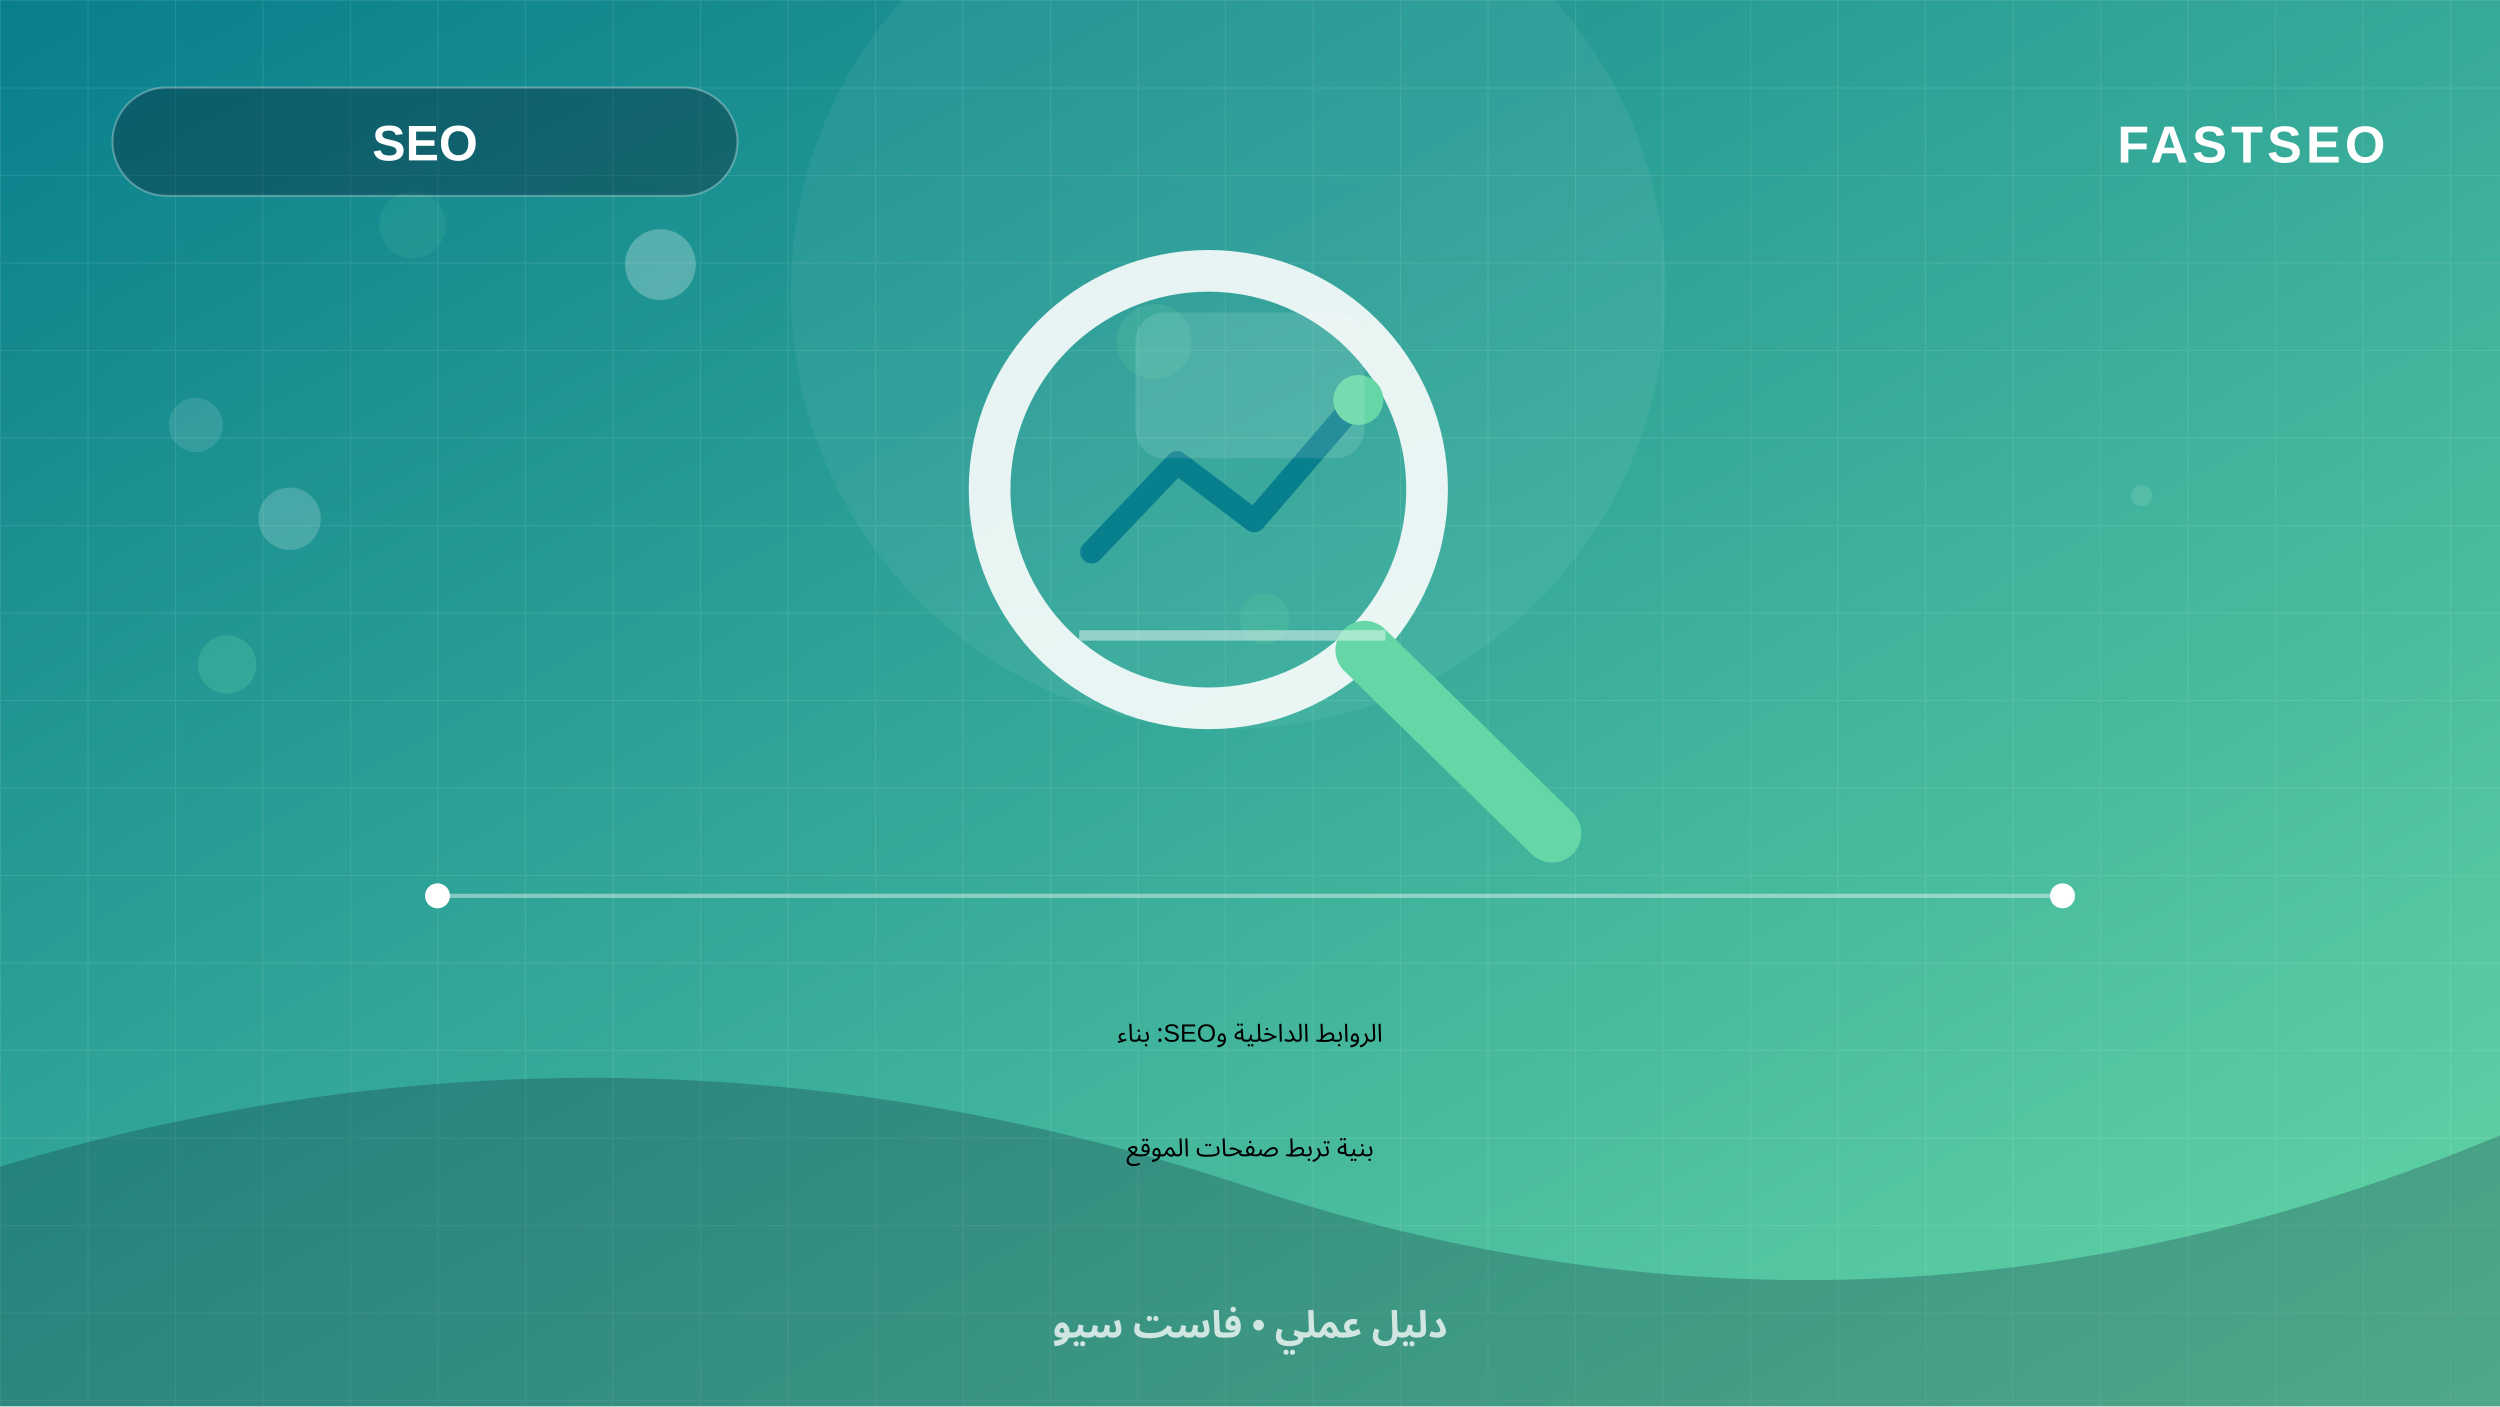
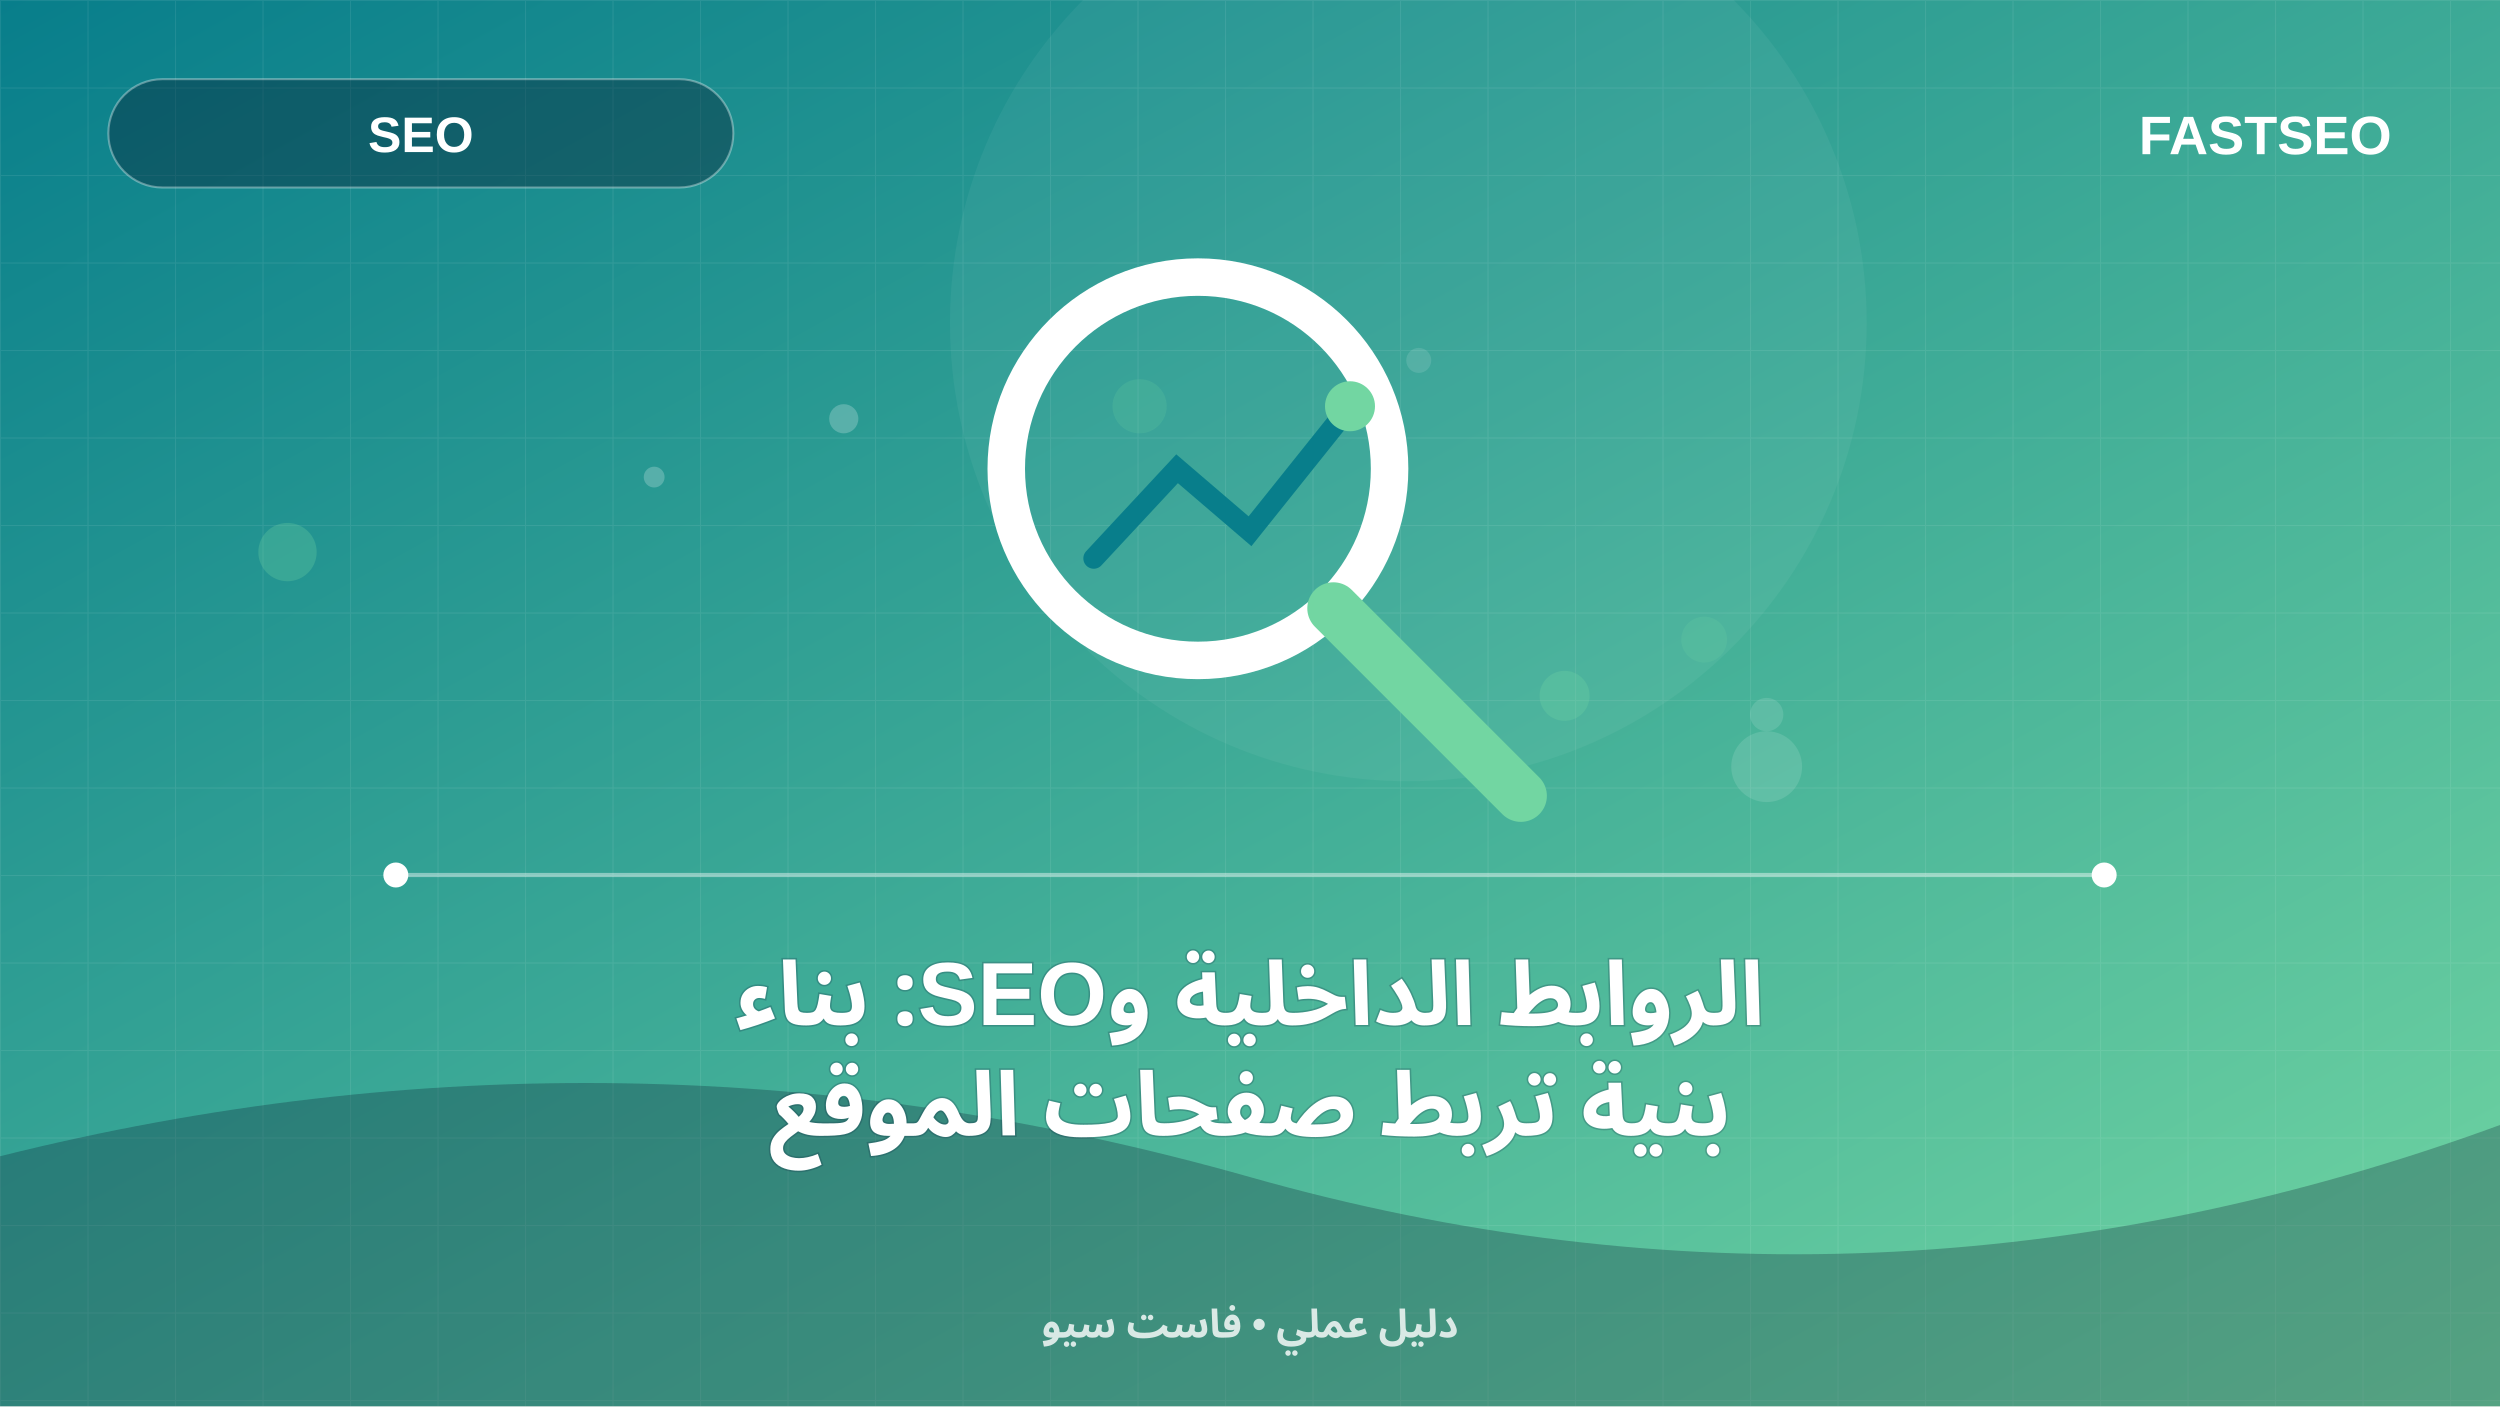
- <svg xmlns="http://www.w3.org/2000/svg" width="1200" height="675" viewBox="0 0 1200 675" role="img" aria-labelledby="title desc">
+ <svg xmlns="http://www.w3.org/2000/svg" width="1200" height="675" viewBox="0 0 1200 675" role="img" aria-labelledby="t dsc">
  <defs>
    <linearGradient id="bg" x1="0" y1="0" x2="1" y2="1">
-       <stop offset="0" stop-color="#087F8C" />
-       <stop offset="1" stop-color="#65D6A6" />
+       <stop stop-color="#087E8B" />
+       <stop offset="1" stop-color="#72D6A2" />
    </linearGradient>
-     <radialGradient id="orb">
-       <stop stop-color="#fff" stop-opacity=".5" />
-       <stop offset="1" stop-color="#fff" stop-opacity="0" />
-     </radialGradient>
-     <pattern id="grid" width="42" height="42" patternUnits="userSpaceOnUse">
-       <path d="M42 0H0V42" fill="none" stroke="#fff" stroke-opacity=".09" stroke-width="1" />
+     <pattern id="g" width="42" height="42" patternUnits="userSpaceOnUse">
+       <path d="M42 0H0V42" fill="none" stroke="#fff" stroke-opacity=".08" />
    </pattern>
+     <style>.headline{fill:#fff;font-family:'Noto Sans Arabic',Tahoma,Arial,sans-serif;font-size:43px;font-weight:900;paint-order:stroke;stroke:#10213B;stroke-opacity:.22;stroke-width:1.5px}</style>
  </defs>
  <rect width="1200" height="675" fill="url(#bg)" />
-   <rect width="1200" height="675" fill="url(#grid)" />
-   <path d="M0 560Q300 470 600 570T1200 545V675H0Z" fill="#07152B" opacity=".24" />
-   <circle cx="589.6" cy="140" r="210" fill="#fff" opacity=".055" />
-   <circle cx="1028" cy="238" r="5" fill="#fff" opacity="0.12" />
-   <circle cx="554" cy="164" r="18" fill="#65D6A6" opacity="0.19" />
-   <circle cx="317" cy="127" r="17" fill="#fff" opacity="0.26" />
-   <circle cx="198" cy="108" r="16" fill="#65D6A6" opacity="0.12" />
-   <circle cx="139" cy="249" r="15" fill="#fff" opacity="0.19" />
-   <circle cx="109" cy="319" r="14" fill="#65D6A6" opacity="0.26" />
-   <circle cx="94" cy="204" r="13" fill="#fff" opacity="0.12" />
-   <circle cx="607" cy="297" r="12" fill="#65D6A6" opacity="0.19" />
-   <g font-family="Noto Sans Arabic,Tahoma,Arial,sans-serif">
-     <rect x="54" y="42" width="300" height="52" rx="26" fill="#07152B" fill-opacity=".35" stroke="#fff" stroke-opacity=".3" />
-     <text x="204" y="77" text-anchor="middle" fill="#fff" font-size="24" font-weight="800" direction="rtl">SEO</text>
-     <text x="1145" y="78" text-anchor="end" fill="#fff" font-size="25" font-weight="900" letter-spacing="2">FASTSEO</text>
+   <rect width="1200" height="675" fill="url(#g)" />
+   <circle cx="676" cy="155" r="220" fill="#fff" opacity=".05" />
+   <circle cx="848" cy="368" r="17" fill="#fff" opacity="0.12" />
+   <circle cx="818" cy="307" r="11" fill="#72D6A2" opacity="0.17" />
+   <circle cx="314" cy="229" r="5" fill="#fff" opacity="0.22" />
+   <circle cx="751" cy="334" r="12" fill="#72D6A2" opacity="0.27" />
+   <circle cx="681" cy="173" r="6" fill="#fff" opacity="0.12" />
+   <circle cx="547" cy="195" r="13" fill="#72D6A2" opacity="0.17" />
+   <circle cx="405" cy="201" r="7" fill="#fff" opacity="0.22" />
+   <circle cx="138" cy="265" r="14" fill="#72D6A2" opacity="0.27" />
+   <circle cx="848" cy="343" r="8" fill="#fff" opacity="0.12" />
+   <path d="M0 555Q300 480 600 565T1200 540V675H0Z" fill="#07152B" opacity=".27" />
+   <g font-family="'Noto Sans Arabic',Tahoma,Arial,sans-serif">
+     <rect x="52" y="38" width="300" height="52" rx="26" fill="#07152B" fill-opacity=".36" stroke="#fff" stroke-opacity=".35" />
+     <text x="202" y="73" text-anchor="middle" fill="#fff" font-size="24" font-weight="800" direction="rtl">SEO</text>
+     <text x="1148" y="74" text-anchor="end" fill="#fff" font-size="26" font-weight="900">FASTSEO</text>
    <g transform="translate(600 250)">
-       <circle cx="-20" cy="-15" r="105" fill="none" stroke="#fff" stroke-width="20" stroke-opacity=".88" />
-       <path d="M55 62L145 150" stroke="#65D6A6" stroke-width="28" stroke-linecap="round" />
-       <path d="M-76 15L-35 -28 2 0 52 -58" fill="none" stroke="#087F8C" stroke-width="11" stroke-linecap="round" stroke-linejoin="round" />
-       <path d="M-82 55H65" stroke="#fff" stroke-width="5" stroke-opacity=".45" />
-       <circle cx="52" cy="-58" r="12" fill="#65D6A6" />
-       <rect x="-55" y="-100" width="110" height="70" rx="14" fill="#fff" fill-opacity=".12" />
+       <circle cx="-25" cy="-25" r="92" fill="none" stroke="#fff" stroke-width="18" />
+       <path d="M40 42L130 132" stroke="#72D6A2" stroke-width="25" stroke-linecap="round" />
+       <path d="M-75 18L-35 -25 0 5 48 -55" fill="none" stroke="#087E8B" stroke-width="10" stroke-linecap="round" />
+       <circle cx="48" cy="-55" r="12" fill="#72D6A2" />
    </g>
-     <path d="M210 430H990" stroke="#fff" stroke-opacity=".42" stroke-width="2" />
-     <circle cx="210" cy="430" r="6" fill="#fff" />
-     <circle cx="990" cy="430" r="6" fill="#fff" />
-     <text x="600" y="500" text-anchor="middle" direction="rtl" unicode-bidi="plaintext" class="headline">الروابط الداخلية وSEO: بناء</text>
-     <text x="600" y="555" text-anchor="middle" direction="rtl" unicode-bidi="plaintext" class="headline">بنية تربط صفحات الموقع</text>
-     <text x="600" y="642" text-anchor="middle" fill="#fff" opacity=".76" font-size="18" font-weight="600" direction="rtl">دليل عملي • فاست سيو</text>
+     <path d="M190 420H1010" stroke="#fff" stroke-opacity=".42" stroke-width="2" />
+     <circle cx="190" cy="420" r="6" fill="#fff" />
+     <circle cx="1010" cy="420" r="6" fill="#fff" />
+     <text class="headline" x="600" y="492" text-anchor="middle" direction="rtl" unicode-bidi="plaintext">الروابط الداخلية وSEO: بناء</text>
+     <text class="headline" x="600" y="545" text-anchor="middle" direction="rtl" unicode-bidi="plaintext">بنية تربط صفحات الموقع</text>
+     <text x="600" y="642" text-anchor="middle" fill="#fff" opacity=".8" font-size="19" font-weight="700" direction="rtl">دليل عملي • فاست سيو</text>
  </g>
</svg>
